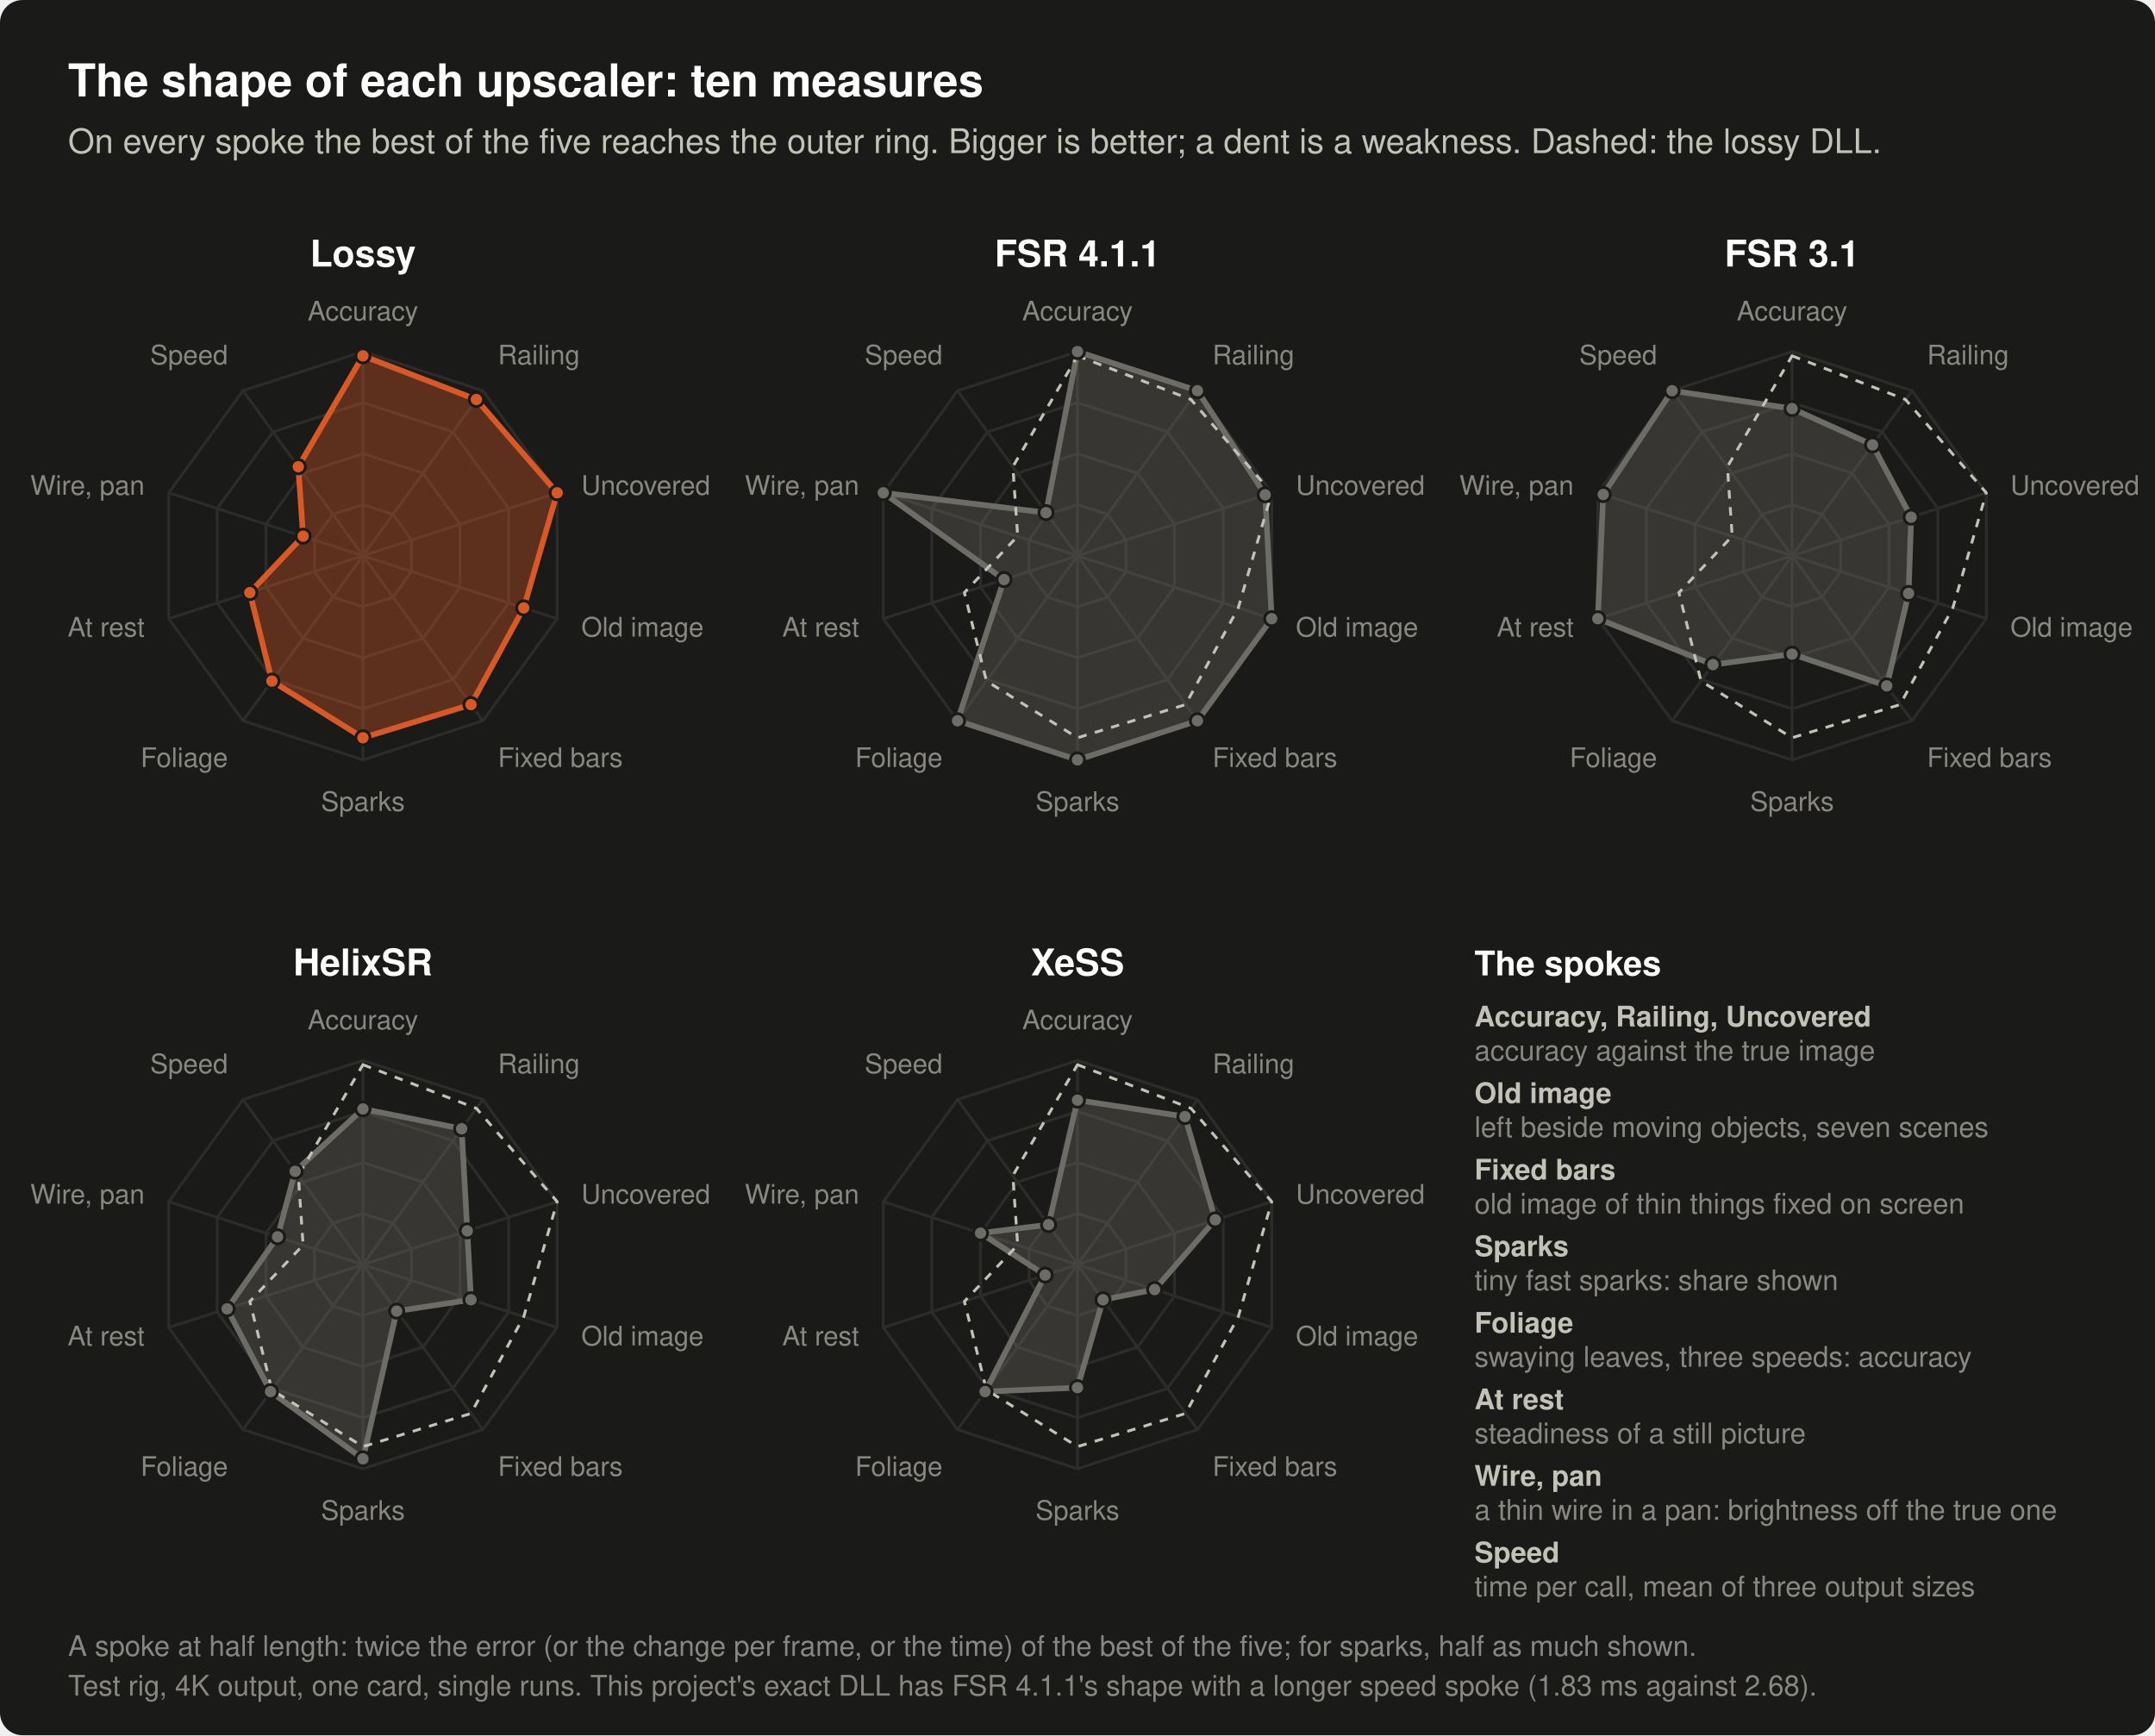
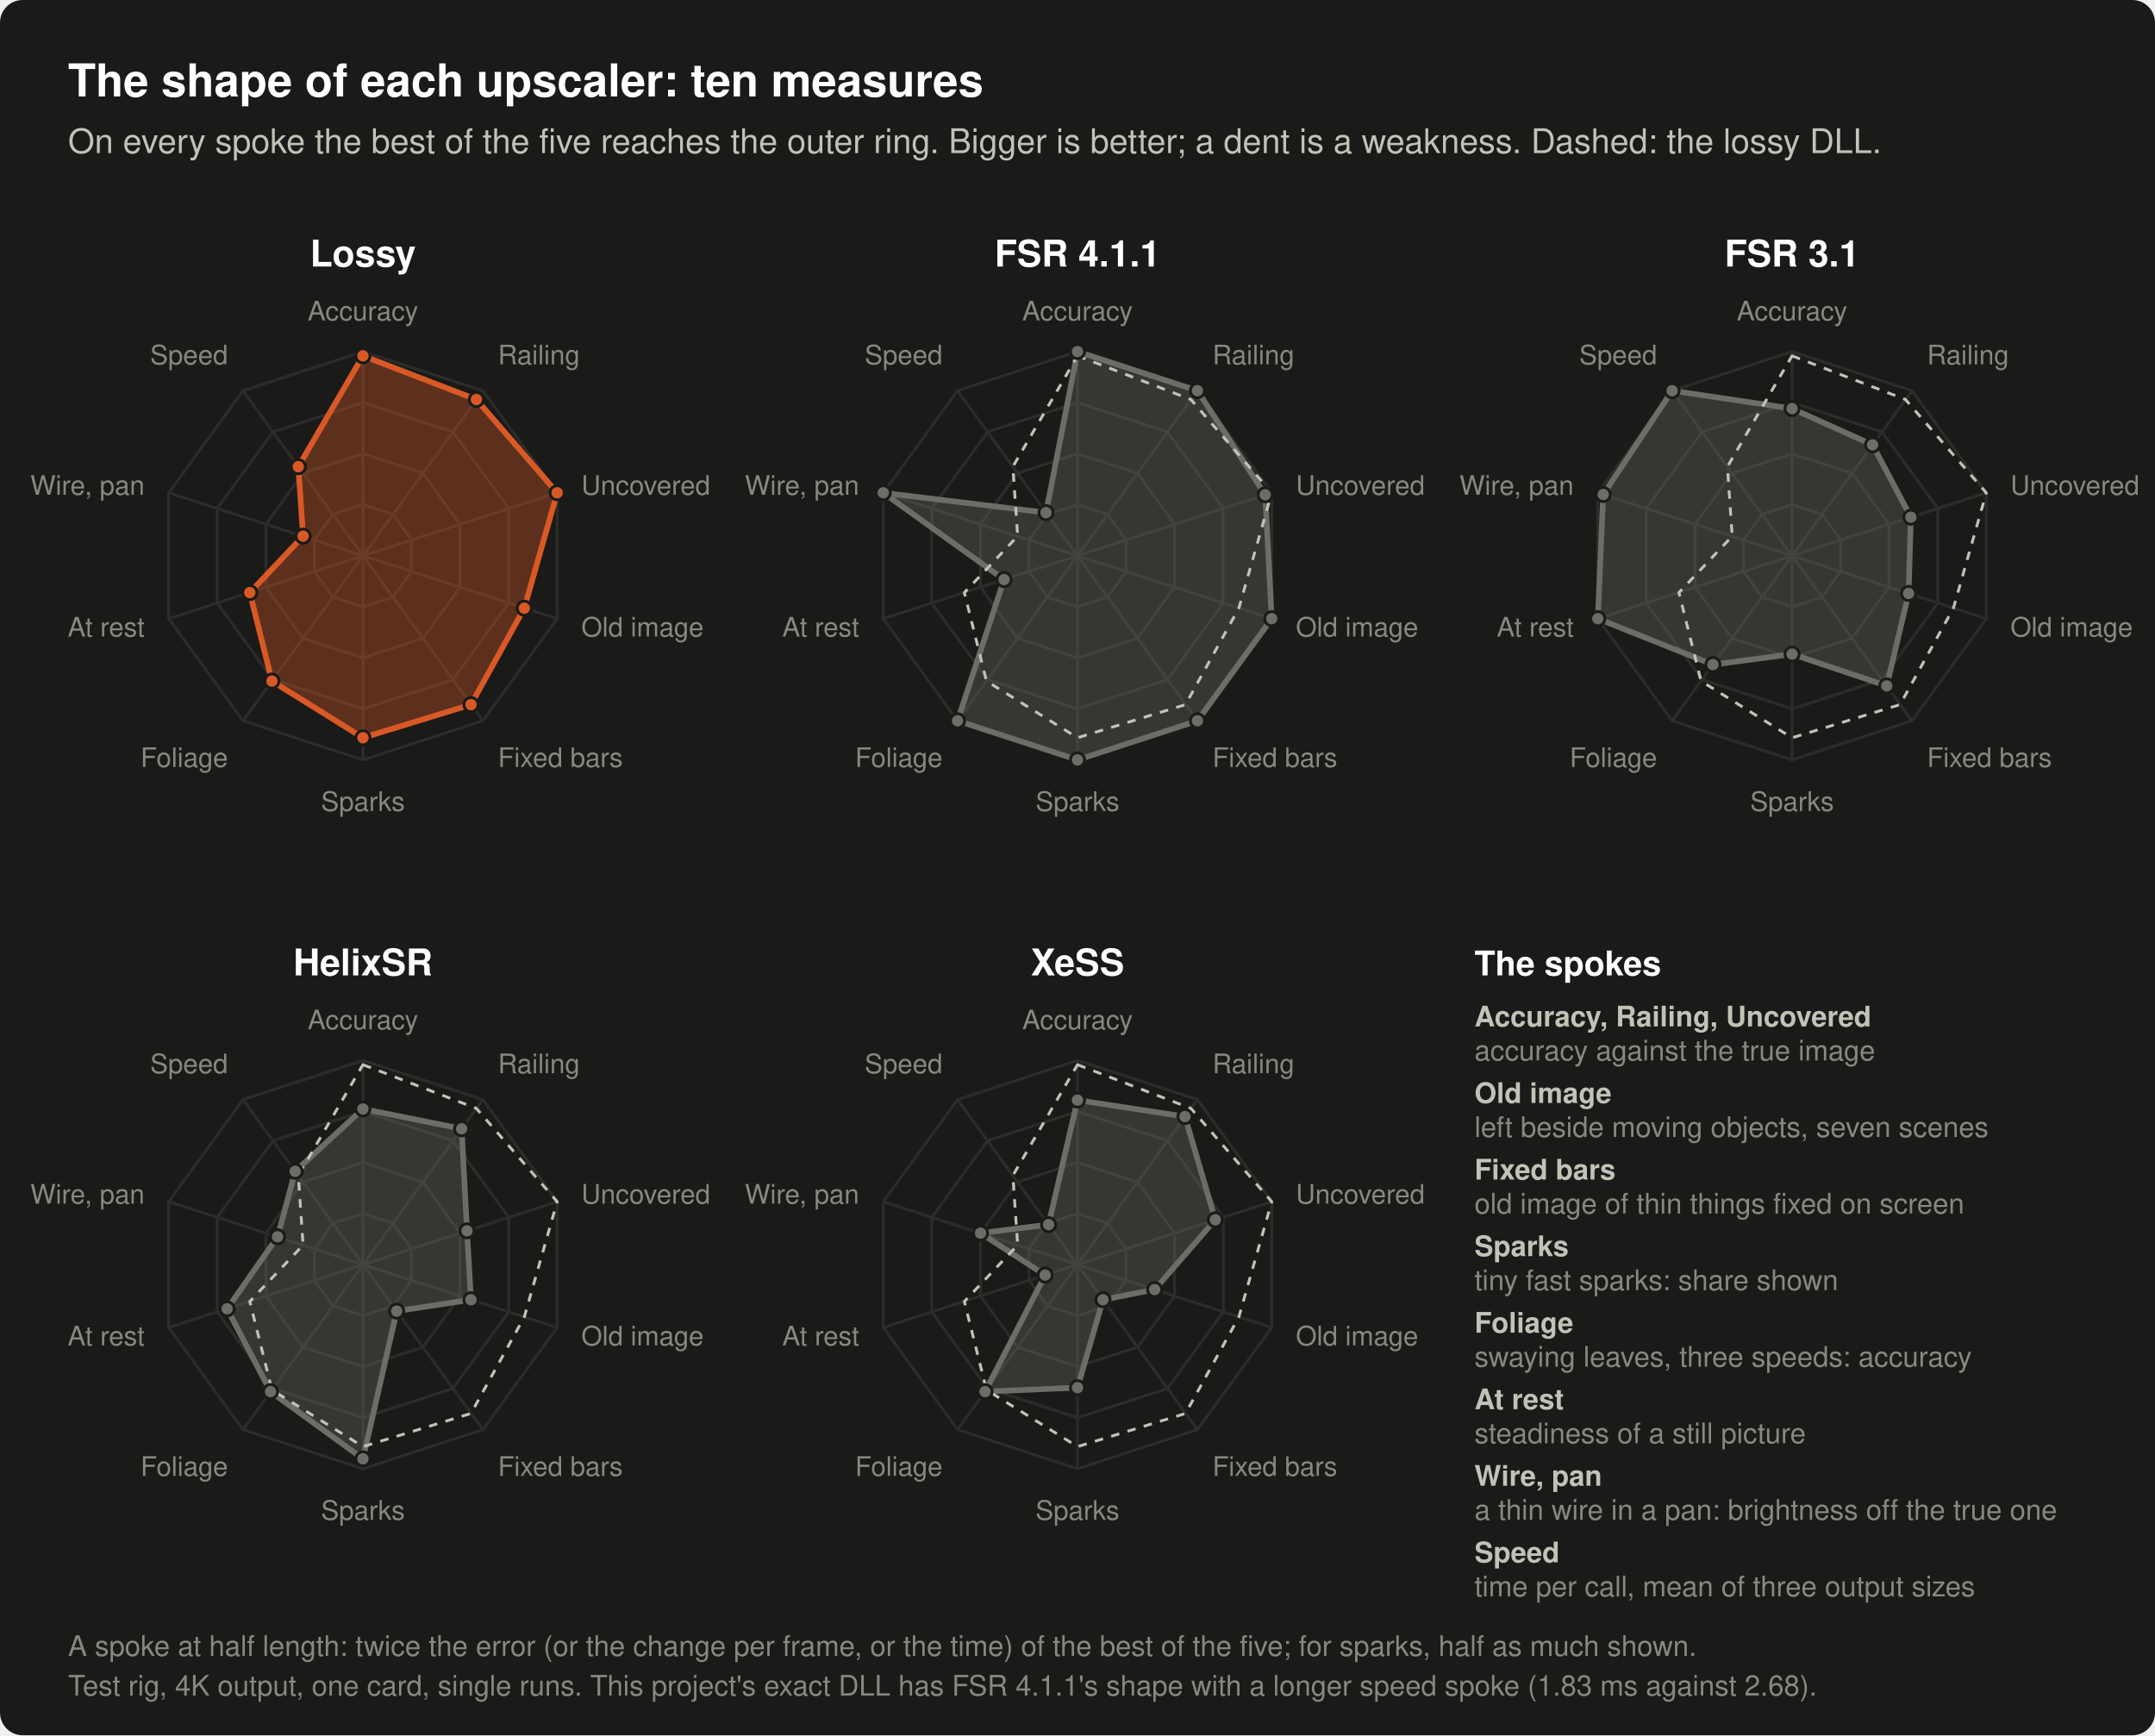
- <svg xmlns="http://www.w3.org/2000/svg" width="760" height="612" viewBox="0 0 760 612" role="img" aria-label="Five radar charts, one per upscaler, each with ten spokes; on every spoke the best of the five reaches the outer ring and the others reach in proportion to it, so a larger shape is better and a dent is a weakness. The lossy DLL comes first, and its shape is the dashed outline in the other four. Still picture and moving background, mean: accuracy (dB): FSR 4.1.1 46.80 dB, Lossy 46.62 dB, FSR 3.1 43.95 dB, HelixSR 44.45 dB, XeSS 44.92 dB. Thin railing in motion: accuracy (dB): FSR 4.1.1 41.82 dB, Lossy 41.34 dB, FSR 3.1 38.36 dB, HelixSR 40.12 dB, XeSS 40.86 dB. Areas a moving object has just uncovered, mean of a panning and a still camera: accuracy (dB): FSR 4.1.1 33.55 dB, Lossy 33.84 dB, FSR 3.1 29.59 dB, HelixSR 28.44 dB, XeSS 30.87 dB. Old image beside a moving object, mean of seven scenes: error (of 255): FSR 4.1.1 1.92, Lossy 2.32, FSR 3.1 3.20, HelixSR 3.45, XeSS 4.84. Thin bars fixed on screen in front of a panning background, mean of four pans: error where their old image lands (of 255): FSR 4.1.1 0.82, Lossy 0.91, FSR 3.1 1.04, HelixSR 2.92, XeSS 3.85. Tiny fast sparks: share of their brightness shown (%): FSR 4.1.1 83%, Lossy 74%, FSR 3.1 40%, HelixSR 79%, XeSS 50%. Leaves swaying without motion vectors, mean of three sway speeds: error (of 255): FSR 4.1.1 11.0, Lossy 14.5, FSR 3.1 16.7, HelixSR 14.3, XeSS 14.3. Still picture: change per frame (of 255): FSR 4.1.1 0.037, Lossy 0.024, FSR 3.1 0.014, HelixSR 0.020, XeSS 0.084. Thin wire under a slow pan: how far its brightness is from the true one (of 255): FSR 4.1.1 10.5, Lossy 34.0, FSR 3.1 10.8, HelixSR 23.9, XeSS 21.0. Time per upscale call, mean of 1080p, 1440p and 4K output (ms): FSR 4.1.1 2.68 ms, Lossy 1.30 ms, FSR 3.1 0.70 ms, HelixSR 1.24 ms, XeSS 2.90 ms.">
+ <svg xmlns="http://www.w3.org/2000/svg" width="760" height="612" viewBox="0 0 760 612" role="img" aria-label="Five radar charts, one per upscaler, each with ten spokes; on every spoke the best of the five reaches the outer ring and the others reach in proportion to it, so a larger shape is better and a dent is a weakness. The lossy DLL comes first, and its shape is the dashed outline in the other four. Still picture and moving background, mean: accuracy (dB): FSR 4.1.1 46.80 dB, Lossy 46.62 dB, FSR 3.1 43.95 dB, HelixSR 44.45 dB, XeSS 44.92 dB. Thin railing in motion: accuracy (dB): FSR 4.1.1 41.82 dB, Lossy 41.34 dB, FSR 3.1 38.36 dB, HelixSR 40.12 dB, XeSS 40.86 dB. Areas a moving object has just uncovered, mean of a panning and a still camera: accuracy (dB): FSR 4.1.1 33.55 dB, Lossy 33.85 dB, FSR 3.1 29.59 dB, HelixSR 28.44 dB, XeSS 30.87 dB. Old image beside a moving object, mean of seven scenes: error (of 255): FSR 4.1.1 1.92, Lossy 2.31, FSR 3.1 3.20, HelixSR 3.45, XeSS 4.84. Thin bars fixed on screen in front of a panning background, mean of four pans: error where their old image lands (of 255): FSR 4.1.1 0.82, Lossy 0.91, FSR 3.1 1.04, HelixSR 2.92, XeSS 3.85. Tiny fast sparks: share of their brightness shown (%): FSR 4.1.1 83%, Lossy 74%, FSR 3.1 40%, HelixSR 79%, XeSS 50%. Leaves swaying without motion vectors, mean of three sway speeds: error (of 255): FSR 4.1.1 11.0, Lossy 14.5, FSR 3.1 16.7, HelixSR 14.3, XeSS 14.3. Still picture: change per frame (of 255): FSR 4.1.1 0.037, Lossy 0.024, FSR 3.1 0.014, HelixSR 0.020, XeSS 0.084. Thin wire under a slow pan: how far its brightness is from the true one (of 255): FSR 4.1.1 10.5, Lossy 34.0, FSR 3.1 10.8, HelixSR 23.9, XeSS 21.0. Time per upscale call, mean of 1080p, 1440p and 4K output (ms): FSR 4.1.1 2.68 ms, Lossy 1.30 ms, FSR 3.1 0.70 ms, HelixSR 1.24 ms, XeSS 2.90 ms.">
  <rect x="0.0" y="0.0" width="760.0" height="612.0" rx="8" fill="#1a1a19" />
  <text x="24.0" y="34.0" font-family="-apple-system, 'Segoe UI', Helvetica, Arial, sans-serif" font-size="16" font-weight="600" text-anchor="start" fill="#ffffff">The shape of each upscaler: ten measures</text>
  <text x="24.0" y="54.0" font-family="-apple-system, 'Segoe UI', Helvetica, Arial, sans-serif" font-size="12" text-anchor="start" fill="#c3c2b7">On every spoke the best of the five reaches the outer ring. Bigger is better; a dent is a weakness. Dashed: the lossy DLL.</text>
  <text x="128.0" y="94.0" font-family="-apple-system, 'Segoe UI', Helvetica, Arial, sans-serif" font-size="13" font-weight="600" text-anchor="middle" fill="#ffffff">Lossy</text>
  <polygon points="128.0,178.0 138.6,181.4 145.1,190.4 145.1,201.6 138.6,210.6 128.0,214.0 117.4,210.6 110.9,201.6 110.9,190.4 117.4,181.4" fill="none" stroke="#2c2c2a" stroke-width="1" />
  <polygon points="128.0,160.0 149.2,166.9 162.2,184.9 162.2,207.1 149.2,225.1 128.0,232.0 106.8,225.1 93.8,207.1 93.8,184.9 106.8,166.9" fill="none" stroke="#2c2c2a" stroke-width="1" />
  <polygon points="128.0,142.0 159.7,152.3 179.4,179.3 179.4,212.7 159.7,239.7 128.0,250.0 96.3,239.7 76.6,212.7 76.6,179.3 96.3,152.3" fill="none" stroke="#2c2c2a" stroke-width="1" />
  <polygon points="128.0,124.0 170.3,137.8 196.5,173.8 196.5,218.2 170.3,254.2 128.0,268.0 85.7,254.2 59.5,218.2 59.5,173.8 85.7,137.8" fill="none" stroke="#2c2c2a" stroke-width="1" />
  <line x1="128.0" y1="196.0" x2="128.0" y2="124.0" stroke="#2c2c2a" stroke-width="1" />
  <line x1="128.0" y1="196.0" x2="170.3" y2="137.8" stroke="#2c2c2a" stroke-width="1" />
  <line x1="128.0" y1="196.0" x2="196.5" y2="173.8" stroke="#2c2c2a" stroke-width="1" />
  <line x1="128.0" y1="196.0" x2="196.5" y2="218.2" stroke="#2c2c2a" stroke-width="1" />
  <line x1="128.0" y1="196.0" x2="170.3" y2="254.2" stroke="#2c2c2a" stroke-width="1" />
  <line x1="128.0" y1="196.0" x2="128.0" y2="268.0" stroke="#2c2c2a" stroke-width="1" />
  <line x1="128.0" y1="196.0" x2="85.7" y2="254.2" stroke="#2c2c2a" stroke-width="1" />
  <line x1="128.0" y1="196.0" x2="59.5" y2="218.2" stroke="#2c2c2a" stroke-width="1" />
  <line x1="128.0" y1="196.0" x2="59.5" y2="173.8" stroke="#2c2c2a" stroke-width="1" />
  <line x1="128.0" y1="196.0" x2="85.7" y2="137.8" stroke="#2c2c2a" stroke-width="1" />
-   <polygon points="128.0,125.5 168.0,140.9 196.5,173.8 184.7,214.4 166.1,248.5 128.0,260.2 95.9,240.2 88.1,209.0 106.9,189.1 105.2,164.6" fill="#d95926" fill-opacity="0.35" stroke="#d95926" stroke-width="2" stroke-linejoin="round" />
+   <polygon points="128.0,125.5 168.0,140.9 196.5,173.8 184.9,214.5 166.1,248.5 128.0,260.2 95.9,240.2 88.1,209.0 106.9,189.1 105.2,164.6" fill="#d95926" fill-opacity="0.35" stroke="#d95926" stroke-width="2" stroke-linejoin="round" />
  <circle cx="128.0" cy="125.5" r="2.5" fill="#d95926" stroke="#1a1a19" stroke-width="1" />
  <circle cx="168.0" cy="140.9" r="2.5" fill="#d95926" stroke="#1a1a19" stroke-width="1" />
  <circle cx="196.5" cy="173.8" r="2.5" fill="#d95926" stroke="#1a1a19" stroke-width="1" />
-   <circle cx="184.7" cy="214.4" r="2.5" fill="#d95926" stroke="#1a1a19" stroke-width="1" />
+   <circle cx="184.9" cy="214.5" r="2.5" fill="#d95926" stroke="#1a1a19" stroke-width="1" />
  <circle cx="166.1" cy="248.5" r="2.5" fill="#d95926" stroke="#1a1a19" stroke-width="1" />
  <circle cx="128.0" cy="260.2" r="2.5" fill="#d95926" stroke="#1a1a19" stroke-width="1" />
  <circle cx="95.9" cy="240.2" r="2.5" fill="#d95926" stroke="#1a1a19" stroke-width="1" />
  <circle cx="88.1" cy="209.0" r="2.5" fill="#d95926" stroke="#1a1a19" stroke-width="1" />
  <circle cx="106.9" cy="189.1" r="2.5" fill="#d95926" stroke="#1a1a19" stroke-width="1" />
  <circle cx="105.2" cy="164.6" r="2.5" fill="#d95926" stroke="#1a1a19" stroke-width="1" />
  <text x="128.0" y="113.0" font-family="-apple-system, 'Segoe UI', Helvetica, Arial, sans-serif" font-size="9.5" text-anchor="middle" fill="#898781">Accuracy</text>
  <text x="175.6" y="128.5" font-family="-apple-system, 'Segoe UI', Helvetica, Arial, sans-serif" font-size="9.5" text-anchor="start" fill="#898781">Railing</text>
  <text x="205.0" y="174.5" font-family="-apple-system, 'Segoe UI', Helvetica, Arial, sans-serif" font-size="9.5" text-anchor="start" fill="#898781">Uncovered</text>
  <text x="205.0" y="224.5" font-family="-apple-system, 'Segoe UI', Helvetica, Arial, sans-serif" font-size="9.5" text-anchor="start" fill="#898781">Old image</text>
  <text x="175.6" y="270.5" font-family="-apple-system, 'Segoe UI', Helvetica, Arial, sans-serif" font-size="9.5" text-anchor="start" fill="#898781">Fixed bars</text>
  <text x="128.0" y="286.0" font-family="-apple-system, 'Segoe UI', Helvetica, Arial, sans-serif" font-size="9.5" text-anchor="middle" fill="#898781">Sparks</text>
  <text x="80.4" y="270.5" font-family="-apple-system, 'Segoe UI', Helvetica, Arial, sans-serif" font-size="9.5" text-anchor="end" fill="#898781">Foliage</text>
  <text x="51.0" y="224.5" font-family="-apple-system, 'Segoe UI', Helvetica, Arial, sans-serif" font-size="9.5" text-anchor="end" fill="#898781">At rest</text>
  <text x="51.0" y="174.5" font-family="-apple-system, 'Segoe UI', Helvetica, Arial, sans-serif" font-size="9.5" text-anchor="end" fill="#898781">Wire, pan</text>
  <text x="80.4" y="128.5" font-family="-apple-system, 'Segoe UI', Helvetica, Arial, sans-serif" font-size="9.5" text-anchor="end" fill="#898781">Speed</text>
  <text x="380.0" y="94.0" font-family="-apple-system, 'Segoe UI', Helvetica, Arial, sans-serif" font-size="13" font-weight="600" text-anchor="middle" fill="#ffffff">FSR 4.1.1</text>
  <polygon points="380.0,178.0 390.6,181.4 397.1,190.4 397.1,201.6 390.6,210.6 380.0,214.0 369.4,210.6 362.9,201.6 362.9,190.4 369.4,181.4" fill="none" stroke="#2c2c2a" stroke-width="1" />
  <polygon points="380.0,160.0 401.2,166.9 414.2,184.9 414.2,207.1 401.2,225.1 380.0,232.0 358.8,225.1 345.8,207.1 345.8,184.9 358.8,166.9" fill="none" stroke="#2c2c2a" stroke-width="1" />
  <polygon points="380.0,142.0 411.7,152.3 431.4,179.3 431.4,212.7 411.7,239.7 380.0,250.0 348.3,239.7 328.6,212.7 328.6,179.3 348.3,152.3" fill="none" stroke="#2c2c2a" stroke-width="1" />
  <polygon points="380.0,124.0 422.3,137.8 448.5,173.8 448.5,218.2 422.3,254.2 380.0,268.0 337.7,254.2 311.5,218.2 311.5,173.8 337.7,137.8" fill="none" stroke="#2c2c2a" stroke-width="1" />
  <line x1="380.0" y1="196.0" x2="380.0" y2="124.0" stroke="#2c2c2a" stroke-width="1" />
  <line x1="380.0" y1="196.0" x2="422.3" y2="137.8" stroke="#2c2c2a" stroke-width="1" />
  <line x1="380.0" y1="196.0" x2="448.5" y2="173.8" stroke="#2c2c2a" stroke-width="1" />
  <line x1="380.0" y1="196.0" x2="448.5" y2="218.2" stroke="#2c2c2a" stroke-width="1" />
  <line x1="380.0" y1="196.0" x2="422.3" y2="254.2" stroke="#2c2c2a" stroke-width="1" />
  <line x1="380.0" y1="196.0" x2="380.0" y2="268.0" stroke="#2c2c2a" stroke-width="1" />
  <line x1="380.0" y1="196.0" x2="337.7" y2="254.2" stroke="#2c2c2a" stroke-width="1" />
  <line x1="380.0" y1="196.0" x2="311.5" y2="218.2" stroke="#2c2c2a" stroke-width="1" />
  <line x1="380.0" y1="196.0" x2="311.5" y2="173.8" stroke="#2c2c2a" stroke-width="1" />
  <line x1="380.0" y1="196.0" x2="337.7" y2="137.8" stroke="#2c2c2a" stroke-width="1" />
  <polygon points="380.0,124.0 422.3,137.8 446.2,174.5 448.5,218.2 422.3,254.2 380.0,268.0 337.7,254.2 354.1,204.4 311.5,173.8 368.9,180.8" fill="#6d6c66" fill-opacity="0.35" stroke="#6d6c66" stroke-width="2" stroke-linejoin="round" />
-   <polygon points="380.0,125.5 420.0,140.9 448.5,173.8 436.7,214.4 418.1,248.5 380.0,260.2 347.9,240.2 340.1,209.0 358.9,189.1 357.2,164.6" fill="none" stroke="#c3c2b7" stroke-width="1" stroke-dasharray="3 3" stroke-linejoin="round" />
+   <polygon points="380.0,125.5 420.0,140.9 448.5,173.8 436.9,214.5 418.1,248.5 380.0,260.2 347.9,240.2 340.1,209.0 358.9,189.1 357.2,164.6" fill="none" stroke="#c3c2b7" stroke-width="1" stroke-dasharray="3 3" stroke-linejoin="round" />
  <circle cx="380.0" cy="124.0" r="2.5" fill="#6d6c66" stroke="#1a1a19" stroke-width="1" />
  <circle cx="422.3" cy="137.8" r="2.5" fill="#6d6c66" stroke="#1a1a19" stroke-width="1" />
  <circle cx="446.2" cy="174.5" r="2.5" fill="#6d6c66" stroke="#1a1a19" stroke-width="1" />
  <circle cx="448.5" cy="218.2" r="2.5" fill="#6d6c66" stroke="#1a1a19" stroke-width="1" />
  <circle cx="422.3" cy="254.2" r="2.5" fill="#6d6c66" stroke="#1a1a19" stroke-width="1" />
  <circle cx="380.0" cy="268.0" r="2.5" fill="#6d6c66" stroke="#1a1a19" stroke-width="1" />
  <circle cx="337.7" cy="254.2" r="2.5" fill="#6d6c66" stroke="#1a1a19" stroke-width="1" />
  <circle cx="354.1" cy="204.4" r="2.5" fill="#6d6c66" stroke="#1a1a19" stroke-width="1" />
  <circle cx="311.5" cy="173.8" r="2.5" fill="#6d6c66" stroke="#1a1a19" stroke-width="1" />
  <circle cx="368.9" cy="180.8" r="2.5" fill="#6d6c66" stroke="#1a1a19" stroke-width="1" />
  <text x="380.0" y="113.0" font-family="-apple-system, 'Segoe UI', Helvetica, Arial, sans-serif" font-size="9.5" text-anchor="middle" fill="#898781">Accuracy</text>
  <text x="427.6" y="128.5" font-family="-apple-system, 'Segoe UI', Helvetica, Arial, sans-serif" font-size="9.5" text-anchor="start" fill="#898781">Railing</text>
  <text x="457.0" y="174.5" font-family="-apple-system, 'Segoe UI', Helvetica, Arial, sans-serif" font-size="9.5" text-anchor="start" fill="#898781">Uncovered</text>
  <text x="457.0" y="224.5" font-family="-apple-system, 'Segoe UI', Helvetica, Arial, sans-serif" font-size="9.5" text-anchor="start" fill="#898781">Old image</text>
  <text x="427.6" y="270.5" font-family="-apple-system, 'Segoe UI', Helvetica, Arial, sans-serif" font-size="9.5" text-anchor="start" fill="#898781">Fixed bars</text>
  <text x="380.0" y="286.0" font-family="-apple-system, 'Segoe UI', Helvetica, Arial, sans-serif" font-size="9.5" text-anchor="middle" fill="#898781">Sparks</text>
  <text x="332.4" y="270.5" font-family="-apple-system, 'Segoe UI', Helvetica, Arial, sans-serif" font-size="9.5" text-anchor="end" fill="#898781">Foliage</text>
  <text x="303.0" y="224.5" font-family="-apple-system, 'Segoe UI', Helvetica, Arial, sans-serif" font-size="9.5" text-anchor="end" fill="#898781">At rest</text>
  <text x="303.0" y="174.5" font-family="-apple-system, 'Segoe UI', Helvetica, Arial, sans-serif" font-size="9.5" text-anchor="end" fill="#898781">Wire, pan</text>
  <text x="332.4" y="128.5" font-family="-apple-system, 'Segoe UI', Helvetica, Arial, sans-serif" font-size="9.5" text-anchor="end" fill="#898781">Speed</text>
  <text x="632.0" y="94.0" font-family="-apple-system, 'Segoe UI', Helvetica, Arial, sans-serif" font-size="13" font-weight="600" text-anchor="middle" fill="#ffffff">FSR 3.1</text>
  <polygon points="632.0,178.0 642.6,181.4 649.1,190.4 649.1,201.6 642.6,210.6 632.0,214.0 621.4,210.6 614.9,201.6 614.9,190.4 621.4,181.4" fill="none" stroke="#2c2c2a" stroke-width="1" />
  <polygon points="632.0,160.0 653.2,166.9 666.2,184.9 666.2,207.1 653.2,225.1 632.0,232.0 610.8,225.1 597.8,207.1 597.8,184.9 610.8,166.9" fill="none" stroke="#2c2c2a" stroke-width="1" />
  <polygon points="632.0,142.0 663.7,152.3 683.4,179.3 683.4,212.7 663.7,239.7 632.0,250.0 600.3,239.7 580.6,212.7 580.6,179.3 600.3,152.3" fill="none" stroke="#2c2c2a" stroke-width="1" />
  <polygon points="632.0,124.0 674.3,137.8 700.5,173.8 700.5,218.2 674.3,254.2 632.0,268.0 589.7,254.2 563.5,218.2 563.5,173.8 589.7,137.8" fill="none" stroke="#2c2c2a" stroke-width="1" />
  <line x1="632.0" y1="196.0" x2="632.0" y2="124.0" stroke="#2c2c2a" stroke-width="1" />
  <line x1="632.0" y1="196.0" x2="674.3" y2="137.8" stroke="#2c2c2a" stroke-width="1" />
  <line x1="632.0" y1="196.0" x2="700.5" y2="173.8" stroke="#2c2c2a" stroke-width="1" />
  <line x1="632.0" y1="196.0" x2="700.5" y2="218.2" stroke="#2c2c2a" stroke-width="1" />
  <line x1="632.0" y1="196.0" x2="674.3" y2="254.2" stroke="#2c2c2a" stroke-width="1" />
  <line x1="632.0" y1="196.0" x2="632.0" y2="268.0" stroke="#2c2c2a" stroke-width="1" />
  <line x1="632.0" y1="196.0" x2="589.7" y2="254.2" stroke="#2c2c2a" stroke-width="1" />
  <line x1="632.0" y1="196.0" x2="563.5" y2="218.2" stroke="#2c2c2a" stroke-width="1" />
  <line x1="632.0" y1="196.0" x2="563.5" y2="173.8" stroke="#2c2c2a" stroke-width="1" />
  <line x1="632.0" y1="196.0" x2="589.7" y2="137.8" stroke="#2c2c2a" stroke-width="1" />
-   <polygon points="632.0,144.1 660.4,156.9 674.0,182.4 673.1,209.3 665.4,241.9 632.0,230.7 604.1,234.4 563.5,218.2 565.4,174.4 589.7,137.8" fill="#6d6c66" fill-opacity="0.35" stroke="#6d6c66" stroke-width="2" stroke-linejoin="round" />
-   <polygon points="632.0,125.5 672.0,140.9 700.5,173.8 688.7,214.4 670.1,248.5 632.0,260.2 599.9,240.2 592.1,209.0 610.9,189.1 609.2,164.6" fill="none" stroke="#c3c2b7" stroke-width="1" stroke-dasharray="3 3" stroke-linejoin="round" />
+   <polygon points="632.0,144.1 660.4,156.9 673.9,182.4 673.1,209.3 665.4,241.9 632.0,230.7 604.1,234.4 563.5,218.2 565.4,174.4 589.7,137.8" fill="#6d6c66" fill-opacity="0.35" stroke="#6d6c66" stroke-width="2" stroke-linejoin="round" />
+   <polygon points="632.0,125.5 672.0,140.9 700.5,173.8 688.9,214.5 670.1,248.5 632.0,260.2 599.9,240.2 592.1,209.0 610.9,189.1 609.2,164.6" fill="none" stroke="#c3c2b7" stroke-width="1" stroke-dasharray="3 3" stroke-linejoin="round" />
  <circle cx="632.0" cy="144.1" r="2.5" fill="#6d6c66" stroke="#1a1a19" stroke-width="1" />
  <circle cx="660.4" cy="156.9" r="2.5" fill="#6d6c66" stroke="#1a1a19" stroke-width="1" />
-   <circle cx="674.0" cy="182.4" r="2.5" fill="#6d6c66" stroke="#1a1a19" stroke-width="1" />
+   <circle cx="673.9" cy="182.4" r="2.5" fill="#6d6c66" stroke="#1a1a19" stroke-width="1" />
  <circle cx="673.1" cy="209.3" r="2.5" fill="#6d6c66" stroke="#1a1a19" stroke-width="1" />
  <circle cx="665.4" cy="241.9" r="2.5" fill="#6d6c66" stroke="#1a1a19" stroke-width="1" />
  <circle cx="632.0" cy="230.7" r="2.5" fill="#6d6c66" stroke="#1a1a19" stroke-width="1" />
  <circle cx="604.1" cy="234.4" r="2.5" fill="#6d6c66" stroke="#1a1a19" stroke-width="1" />
  <circle cx="563.5" cy="218.2" r="2.5" fill="#6d6c66" stroke="#1a1a19" stroke-width="1" />
  <circle cx="565.4" cy="174.4" r="2.5" fill="#6d6c66" stroke="#1a1a19" stroke-width="1" />
  <circle cx="589.7" cy="137.8" r="2.5" fill="#6d6c66" stroke="#1a1a19" stroke-width="1" />
  <text x="632.0" y="113.0" font-family="-apple-system, 'Segoe UI', Helvetica, Arial, sans-serif" font-size="9.5" text-anchor="middle" fill="#898781">Accuracy</text>
  <text x="679.6" y="128.5" font-family="-apple-system, 'Segoe UI', Helvetica, Arial, sans-serif" font-size="9.5" text-anchor="start" fill="#898781">Railing</text>
  <text x="709.0" y="174.5" font-family="-apple-system, 'Segoe UI', Helvetica, Arial, sans-serif" font-size="9.5" text-anchor="start" fill="#898781">Uncovered</text>
  <text x="709.0" y="224.5" font-family="-apple-system, 'Segoe UI', Helvetica, Arial, sans-serif" font-size="9.5" text-anchor="start" fill="#898781">Old image</text>
  <text x="679.6" y="270.5" font-family="-apple-system, 'Segoe UI', Helvetica, Arial, sans-serif" font-size="9.5" text-anchor="start" fill="#898781">Fixed bars</text>
  <text x="632.0" y="286.0" font-family="-apple-system, 'Segoe UI', Helvetica, Arial, sans-serif" font-size="9.5" text-anchor="middle" fill="#898781">Sparks</text>
  <text x="584.4" y="270.5" font-family="-apple-system, 'Segoe UI', Helvetica, Arial, sans-serif" font-size="9.5" text-anchor="end" fill="#898781">Foliage</text>
  <text x="555.0" y="224.5" font-family="-apple-system, 'Segoe UI', Helvetica, Arial, sans-serif" font-size="9.5" text-anchor="end" fill="#898781">At rest</text>
  <text x="555.0" y="174.5" font-family="-apple-system, 'Segoe UI', Helvetica, Arial, sans-serif" font-size="9.5" text-anchor="end" fill="#898781">Wire, pan</text>
  <text x="584.4" y="128.5" font-family="-apple-system, 'Segoe UI', Helvetica, Arial, sans-serif" font-size="9.5" text-anchor="end" fill="#898781">Speed</text>
  <text x="128.0" y="344.0" font-family="-apple-system, 'Segoe UI', Helvetica, Arial, sans-serif" font-size="13" font-weight="600" text-anchor="middle" fill="#ffffff">HelixSR</text>
  <polygon points="128.0,428.0 138.6,431.4 145.1,440.4 145.1,451.6 138.6,460.6 128.0,464.0 117.4,460.6 110.9,451.6 110.9,440.4 117.4,431.4" fill="none" stroke="#2c2c2a" stroke-width="1" />
  <polygon points="128.0,410.0 149.2,416.9 162.2,434.9 162.2,457.1 149.2,475.1 128.0,482.0 106.8,475.1 93.8,457.1 93.8,434.9 106.8,416.9" fill="none" stroke="#2c2c2a" stroke-width="1" />
  <polygon points="128.0,392.0 159.7,402.3 179.4,429.3 179.4,462.7 159.7,489.7 128.0,500.0 96.3,489.7 76.6,462.7 76.6,429.3 96.3,402.3" fill="none" stroke="#2c2c2a" stroke-width="1" />
  <polygon points="128.0,374.0 170.3,387.8 196.5,423.8 196.5,468.2 170.3,504.2 128.0,518.0 85.7,504.2 59.5,468.2 59.5,423.8 85.7,387.8" fill="none" stroke="#2c2c2a" stroke-width="1" />
  <line x1="128.0" y1="446.0" x2="128.0" y2="374.0" stroke="#2c2c2a" stroke-width="1" />
  <line x1="128.0" y1="446.0" x2="170.3" y2="387.8" stroke="#2c2c2a" stroke-width="1" />
  <line x1="128.0" y1="446.0" x2="196.5" y2="423.8" stroke="#2c2c2a" stroke-width="1" />
  <line x1="128.0" y1="446.0" x2="196.5" y2="468.2" stroke="#2c2c2a" stroke-width="1" />
  <line x1="128.0" y1="446.0" x2="170.3" y2="504.2" stroke="#2c2c2a" stroke-width="1" />
  <line x1="128.0" y1="446.0" x2="128.0" y2="518.0" stroke="#2c2c2a" stroke-width="1" />
  <line x1="128.0" y1="446.0" x2="85.7" y2="504.2" stroke="#2c2c2a" stroke-width="1" />
  <line x1="128.0" y1="446.0" x2="59.5" y2="468.2" stroke="#2c2c2a" stroke-width="1" />
  <line x1="128.0" y1="446.0" x2="59.5" y2="423.8" stroke="#2c2c2a" stroke-width="1" />
  <line x1="128.0" y1="446.0" x2="85.7" y2="387.8" stroke="#2c2c2a" stroke-width="1" />
-   <polygon points="128.0,391.1 162.8,398.1 164.8,434.1 166.1,458.4 139.9,462.4 128.0,514.5 95.4,490.8 80.1,461.6 97.9,436.2 104.1,413.1" fill="#6d6c66" fill-opacity="0.35" stroke="#6d6c66" stroke-width="2" stroke-linejoin="round" />
-   <polygon points="128.0,375.5 168.0,390.9 196.5,423.8 184.7,464.4 166.1,498.5 128.0,510.2 95.9,490.2 88.1,459.0 106.9,439.1 105.2,414.6" fill="none" stroke="#c3c2b7" stroke-width="1" stroke-dasharray="3 3" stroke-linejoin="round" />
+   <polygon points="128.0,391.1 162.8,398.1 164.7,434.1 166.1,458.4 139.9,462.4 128.0,514.5 95.4,490.8 80.1,461.6 97.9,436.2 104.1,413.1" fill="#6d6c66" fill-opacity="0.35" stroke="#6d6c66" stroke-width="2" stroke-linejoin="round" />
+   <polygon points="128.0,375.5 168.0,390.9 196.5,423.8 184.9,464.5 166.1,498.5 128.0,510.2 95.9,490.2 88.1,459.0 106.9,439.1 105.2,414.6" fill="none" stroke="#c3c2b7" stroke-width="1" stroke-dasharray="3 3" stroke-linejoin="round" />
  <circle cx="128.0" cy="391.1" r="2.5" fill="#6d6c66" stroke="#1a1a19" stroke-width="1" />
  <circle cx="162.8" cy="398.1" r="2.5" fill="#6d6c66" stroke="#1a1a19" stroke-width="1" />
-   <circle cx="164.8" cy="434.1" r="2.5" fill="#6d6c66" stroke="#1a1a19" stroke-width="1" />
+   <circle cx="164.7" cy="434.1" r="2.5" fill="#6d6c66" stroke="#1a1a19" stroke-width="1" />
  <circle cx="166.1" cy="458.4" r="2.5" fill="#6d6c66" stroke="#1a1a19" stroke-width="1" />
  <circle cx="139.9" cy="462.4" r="2.5" fill="#6d6c66" stroke="#1a1a19" stroke-width="1" />
  <circle cx="128.0" cy="514.5" r="2.5" fill="#6d6c66" stroke="#1a1a19" stroke-width="1" />
  <circle cx="95.4" cy="490.8" r="2.5" fill="#6d6c66" stroke="#1a1a19" stroke-width="1" />
  <circle cx="80.1" cy="461.6" r="2.5" fill="#6d6c66" stroke="#1a1a19" stroke-width="1" />
  <circle cx="97.9" cy="436.2" r="2.5" fill="#6d6c66" stroke="#1a1a19" stroke-width="1" />
  <circle cx="104.1" cy="413.1" r="2.5" fill="#6d6c66" stroke="#1a1a19" stroke-width="1" />
  <text x="128.0" y="363.0" font-family="-apple-system, 'Segoe UI', Helvetica, Arial, sans-serif" font-size="9.5" text-anchor="middle" fill="#898781">Accuracy</text>
  <text x="175.6" y="378.5" font-family="-apple-system, 'Segoe UI', Helvetica, Arial, sans-serif" font-size="9.5" text-anchor="start" fill="#898781">Railing</text>
  <text x="205.0" y="424.5" font-family="-apple-system, 'Segoe UI', Helvetica, Arial, sans-serif" font-size="9.5" text-anchor="start" fill="#898781">Uncovered</text>
  <text x="205.0" y="474.5" font-family="-apple-system, 'Segoe UI', Helvetica, Arial, sans-serif" font-size="9.5" text-anchor="start" fill="#898781">Old image</text>
  <text x="175.6" y="520.5" font-family="-apple-system, 'Segoe UI', Helvetica, Arial, sans-serif" font-size="9.5" text-anchor="start" fill="#898781">Fixed bars</text>
  <text x="128.0" y="536.0" font-family="-apple-system, 'Segoe UI', Helvetica, Arial, sans-serif" font-size="9.5" text-anchor="middle" fill="#898781">Sparks</text>
  <text x="80.4" y="520.5" font-family="-apple-system, 'Segoe UI', Helvetica, Arial, sans-serif" font-size="9.5" text-anchor="end" fill="#898781">Foliage</text>
  <text x="51.0" y="474.5" font-family="-apple-system, 'Segoe UI', Helvetica, Arial, sans-serif" font-size="9.5" text-anchor="end" fill="#898781">At rest</text>
  <text x="51.0" y="424.5" font-family="-apple-system, 'Segoe UI', Helvetica, Arial, sans-serif" font-size="9.5" text-anchor="end" fill="#898781">Wire, pan</text>
  <text x="80.4" y="378.5" font-family="-apple-system, 'Segoe UI', Helvetica, Arial, sans-serif" font-size="9.5" text-anchor="end" fill="#898781">Speed</text>
  <text x="380.0" y="344.0" font-family="-apple-system, 'Segoe UI', Helvetica, Arial, sans-serif" font-size="13" font-weight="600" text-anchor="middle" fill="#ffffff">XeSS</text>
  <polygon points="380.0,428.0 390.6,431.4 397.1,440.4 397.1,451.6 390.6,460.6 380.0,464.0 369.4,460.6 362.9,451.6 362.9,440.4 369.4,431.4" fill="none" stroke="#2c2c2a" stroke-width="1" />
  <polygon points="380.0,410.0 401.2,416.9 414.2,434.9 414.2,457.1 401.2,475.1 380.0,482.0 358.8,475.1 345.8,457.1 345.8,434.9 358.8,416.9" fill="none" stroke="#2c2c2a" stroke-width="1" />
  <polygon points="380.0,392.0 411.7,402.3 431.4,429.3 431.4,462.7 411.7,489.7 380.0,500.0 348.3,489.7 328.6,462.7 328.6,429.3 348.3,402.3" fill="none" stroke="#2c2c2a" stroke-width="1" />
  <polygon points="380.0,374.0 422.3,387.8 448.5,423.8 448.5,468.2 422.3,504.2 380.0,518.0 337.7,504.2 311.5,468.2 311.5,423.8 337.7,387.8" fill="none" stroke="#2c2c2a" stroke-width="1" />
  <line x1="380.0" y1="446.0" x2="380.0" y2="374.0" stroke="#2c2c2a" stroke-width="1" />
  <line x1="380.0" y1="446.0" x2="422.3" y2="387.8" stroke="#2c2c2a" stroke-width="1" />
  <line x1="380.0" y1="446.0" x2="448.5" y2="423.8" stroke="#2c2c2a" stroke-width="1" />
  <line x1="380.0" y1="446.0" x2="448.5" y2="468.2" stroke="#2c2c2a" stroke-width="1" />
  <line x1="380.0" y1="446.0" x2="422.3" y2="504.2" stroke="#2c2c2a" stroke-width="1" />
  <line x1="380.0" y1="446.0" x2="380.0" y2="518.0" stroke="#2c2c2a" stroke-width="1" />
  <line x1="380.0" y1="446.0" x2="337.7" y2="504.2" stroke="#2c2c2a" stroke-width="1" />
  <line x1="380.0" y1="446.0" x2="311.5" y2="468.2" stroke="#2c2c2a" stroke-width="1" />
  <line x1="380.0" y1="446.0" x2="311.5" y2="423.8" stroke="#2c2c2a" stroke-width="1" />
  <line x1="380.0" y1="446.0" x2="337.7" y2="387.8" stroke="#2c2c2a" stroke-width="1" />
  <polygon points="380.0,388.0 417.9,393.8 428.6,430.2 407.2,454.8 389.0,458.4 380.0,489.4 347.4,490.8 368.6,449.7 345.8,434.9 369.8,431.9" fill="#6d6c66" fill-opacity="0.35" stroke="#6d6c66" stroke-width="2" stroke-linejoin="round" />
-   <polygon points="380.0,375.5 420.0,390.9 448.5,423.8 436.7,464.4 418.1,498.5 380.0,510.2 347.9,490.2 340.1,459.0 358.9,439.1 357.2,414.6" fill="none" stroke="#c3c2b7" stroke-width="1" stroke-dasharray="3 3" stroke-linejoin="round" />
+   <polygon points="380.0,375.5 420.0,390.9 448.5,423.8 436.9,464.5 418.1,498.5 380.0,510.2 347.9,490.2 340.1,459.0 358.9,439.1 357.2,414.6" fill="none" stroke="#c3c2b7" stroke-width="1" stroke-dasharray="3 3" stroke-linejoin="round" />
  <circle cx="380.0" cy="388.0" r="2.5" fill="#6d6c66" stroke="#1a1a19" stroke-width="1" />
  <circle cx="417.9" cy="393.8" r="2.5" fill="#6d6c66" stroke="#1a1a19" stroke-width="1" />
  <circle cx="428.6" cy="430.2" r="2.5" fill="#6d6c66" stroke="#1a1a19" stroke-width="1" />
  <circle cx="407.2" cy="454.8" r="2.5" fill="#6d6c66" stroke="#1a1a19" stroke-width="1" />
  <circle cx="389.0" cy="458.4" r="2.5" fill="#6d6c66" stroke="#1a1a19" stroke-width="1" />
  <circle cx="380.0" cy="489.4" r="2.5" fill="#6d6c66" stroke="#1a1a19" stroke-width="1" />
  <circle cx="347.4" cy="490.8" r="2.5" fill="#6d6c66" stroke="#1a1a19" stroke-width="1" />
  <circle cx="368.6" cy="449.7" r="2.5" fill="#6d6c66" stroke="#1a1a19" stroke-width="1" />
  <circle cx="345.8" cy="434.9" r="2.5" fill="#6d6c66" stroke="#1a1a19" stroke-width="1" />
  <circle cx="369.8" cy="431.9" r="2.5" fill="#6d6c66" stroke="#1a1a19" stroke-width="1" />
  <text x="380.0" y="363.0" font-family="-apple-system, 'Segoe UI', Helvetica, Arial, sans-serif" font-size="9.5" text-anchor="middle" fill="#898781">Accuracy</text>
  <text x="427.6" y="378.5" font-family="-apple-system, 'Segoe UI', Helvetica, Arial, sans-serif" font-size="9.5" text-anchor="start" fill="#898781">Railing</text>
  <text x="457.0" y="424.5" font-family="-apple-system, 'Segoe UI', Helvetica, Arial, sans-serif" font-size="9.5" text-anchor="start" fill="#898781">Uncovered</text>
  <text x="457.0" y="474.5" font-family="-apple-system, 'Segoe UI', Helvetica, Arial, sans-serif" font-size="9.5" text-anchor="start" fill="#898781">Old image</text>
  <text x="427.6" y="520.5" font-family="-apple-system, 'Segoe UI', Helvetica, Arial, sans-serif" font-size="9.5" text-anchor="start" fill="#898781">Fixed bars</text>
  <text x="380.0" y="536.0" font-family="-apple-system, 'Segoe UI', Helvetica, Arial, sans-serif" font-size="9.5" text-anchor="middle" fill="#898781">Sparks</text>
  <text x="332.4" y="520.5" font-family="-apple-system, 'Segoe UI', Helvetica, Arial, sans-serif" font-size="9.5" text-anchor="end" fill="#898781">Foliage</text>
  <text x="303.0" y="474.5" font-family="-apple-system, 'Segoe UI', Helvetica, Arial, sans-serif" font-size="9.5" text-anchor="end" fill="#898781">At rest</text>
  <text x="303.0" y="424.5" font-family="-apple-system, 'Segoe UI', Helvetica, Arial, sans-serif" font-size="9.5" text-anchor="end" fill="#898781">Wire, pan</text>
  <text x="332.4" y="378.5" font-family="-apple-system, 'Segoe UI', Helvetica, Arial, sans-serif" font-size="9.5" text-anchor="end" fill="#898781">Speed</text>
  <text x="520.0" y="344.0" font-family="-apple-system, 'Segoe UI', Helvetica, Arial, sans-serif" font-size="12" font-weight="600" text-anchor="start" fill="#ffffff">The spokes</text>
  <text x="520.0" y="362.0" font-family="-apple-system, 'Segoe UI', Helvetica, Arial, sans-serif" font-size="10" font-weight="600" text-anchor="start" fill="#c3c2b7">Accuracy, Railing, Uncovered</text>
  <text x="520.0" y="374.0" font-family="-apple-system, 'Segoe UI', Helvetica, Arial, sans-serif" font-size="10" text-anchor="start" fill="#898781">accuracy against the true image</text>
  <text x="520.0" y="389.0" font-family="-apple-system, 'Segoe UI', Helvetica, Arial, sans-serif" font-size="10" font-weight="600" text-anchor="start" fill="#c3c2b7">Old image</text>
  <text x="520.0" y="401.0" font-family="-apple-system, 'Segoe UI', Helvetica, Arial, sans-serif" font-size="10" text-anchor="start" fill="#898781">left beside moving objects, seven scenes</text>
  <text x="520.0" y="416.0" font-family="-apple-system, 'Segoe UI', Helvetica, Arial, sans-serif" font-size="10" font-weight="600" text-anchor="start" fill="#c3c2b7">Fixed bars</text>
  <text x="520.0" y="428.0" font-family="-apple-system, 'Segoe UI', Helvetica, Arial, sans-serif" font-size="10" text-anchor="start" fill="#898781">old image of thin things fixed on screen</text>
  <text x="520.0" y="443.0" font-family="-apple-system, 'Segoe UI', Helvetica, Arial, sans-serif" font-size="10" font-weight="600" text-anchor="start" fill="#c3c2b7">Sparks</text>
  <text x="520.0" y="455.0" font-family="-apple-system, 'Segoe UI', Helvetica, Arial, sans-serif" font-size="10" text-anchor="start" fill="#898781">tiny fast sparks: share shown</text>
  <text x="520.0" y="470.0" font-family="-apple-system, 'Segoe UI', Helvetica, Arial, sans-serif" font-size="10" font-weight="600" text-anchor="start" fill="#c3c2b7">Foliage</text>
  <text x="520.0" y="482.0" font-family="-apple-system, 'Segoe UI', Helvetica, Arial, sans-serif" font-size="10" text-anchor="start" fill="#898781">swaying leaves, three speeds: accuracy</text>
  <text x="520.0" y="497.0" font-family="-apple-system, 'Segoe UI', Helvetica, Arial, sans-serif" font-size="10" font-weight="600" text-anchor="start" fill="#c3c2b7">At rest</text>
  <text x="520.0" y="509.0" font-family="-apple-system, 'Segoe UI', Helvetica, Arial, sans-serif" font-size="10" text-anchor="start" fill="#898781">steadiness of a still picture</text>
  <text x="520.0" y="524.0" font-family="-apple-system, 'Segoe UI', Helvetica, Arial, sans-serif" font-size="10" font-weight="600" text-anchor="start" fill="#c3c2b7">Wire, pan</text>
  <text x="520.0" y="536.0" font-family="-apple-system, 'Segoe UI', Helvetica, Arial, sans-serif" font-size="10" text-anchor="start" fill="#898781">a thin wire in a pan: brightness off the true one</text>
  <text x="520.0" y="551.0" font-family="-apple-system, 'Segoe UI', Helvetica, Arial, sans-serif" font-size="10" font-weight="600" text-anchor="start" fill="#c3c2b7">Speed</text>
  <text x="520.0" y="563.0" font-family="-apple-system, 'Segoe UI', Helvetica, Arial, sans-serif" font-size="10" text-anchor="start" fill="#898781">time per call, mean of three output sizes</text>
  <text x="24.0" y="584.0" font-family="-apple-system, 'Segoe UI', Helvetica, Arial, sans-serif" font-size="10" text-anchor="start" fill="#898781">A spoke at half length: twice the error (or the change per frame, or the time) of the best of the five; for sparks, half as much shown.</text>
  <text x="24.0" y="598.0" font-family="-apple-system, 'Segoe UI', Helvetica, Arial, sans-serif" font-size="10" text-anchor="start" fill="#898781">Test rig, 4K output, one card, single runs. This project's exact DLL has FSR 4.1.1's shape with a longer speed spoke (1.83 ms against 2.68).</text>
</svg>
